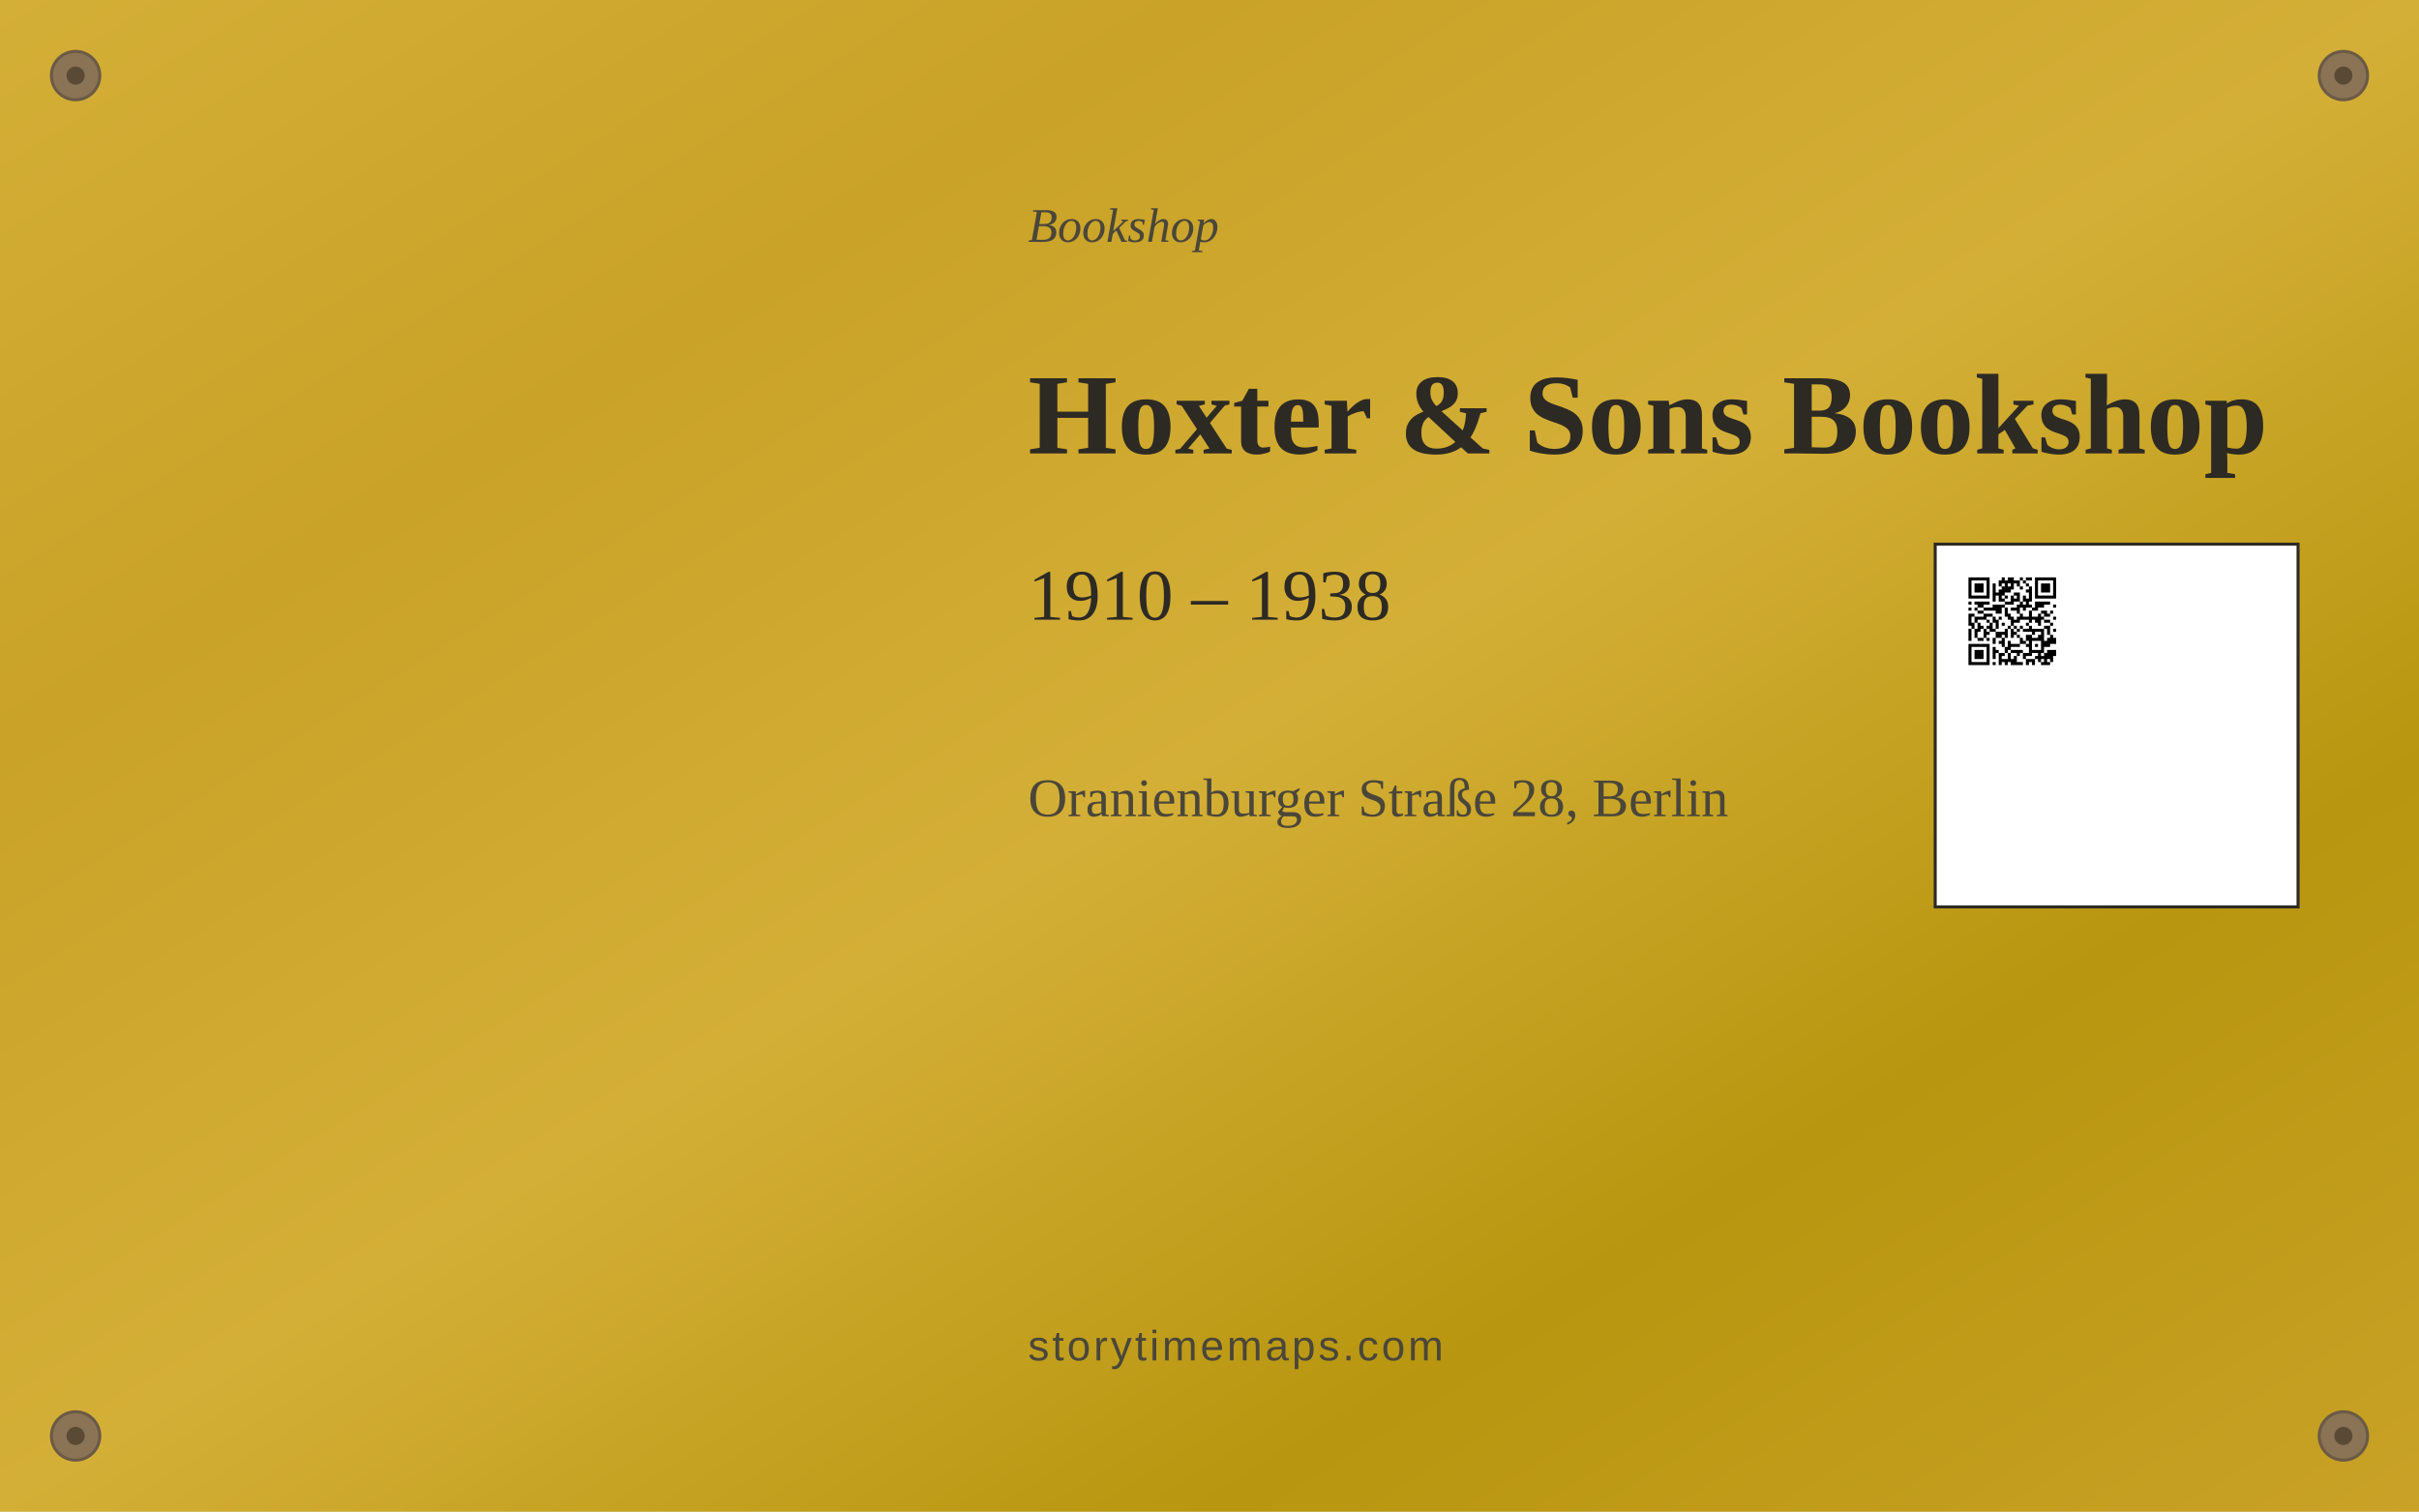
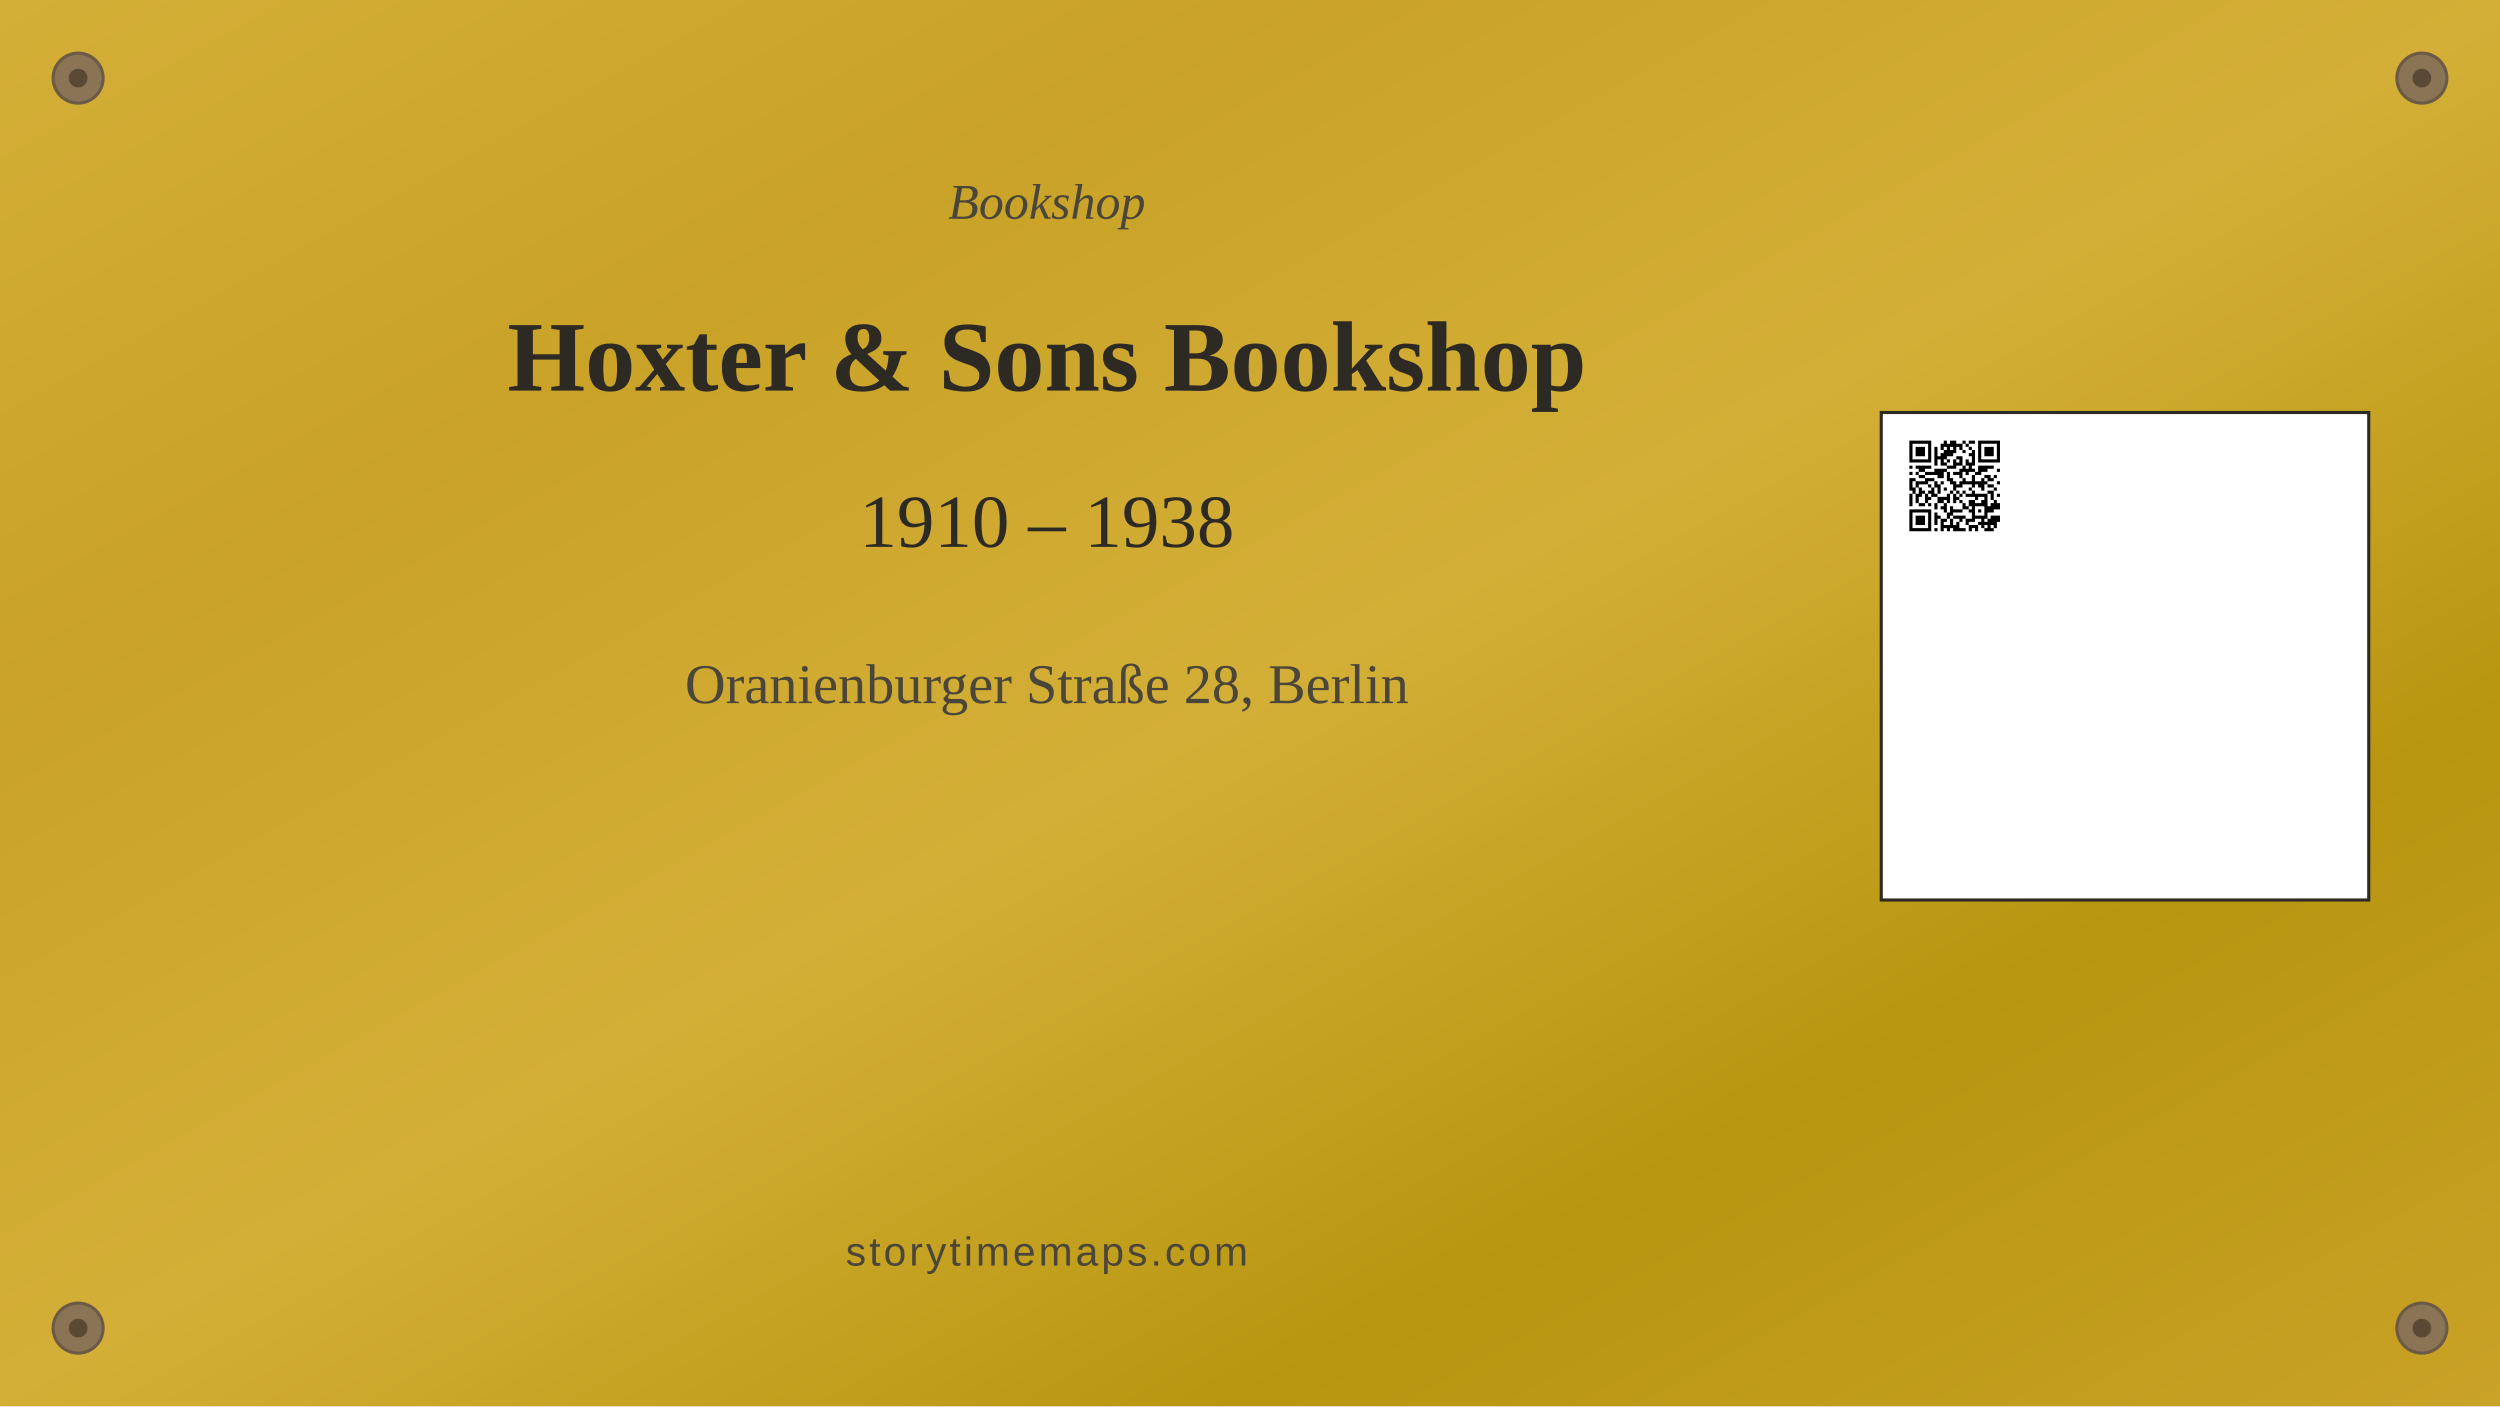
- <svg xmlns="http://www.w3.org/2000/svg" viewBox="0 0 800 500" width="800" height="500">
+ <svg xmlns="http://www.w3.org/2000/svg" viewBox="0 0 800 450" width="800" height="450">
  <defs>
    <style>
      .title { font-family: Georgia, 'Times New Roman', serif; }
      .text { font-family: Georgia, 'Times New Roman', serif; }
      .url { font-family: 'Helvetica Neue', Arial, sans-serif; }
    </style>
    <linearGradient id="brassGradient" x1="0%" y1="0%" x2="100%" y2="100%">
      <stop offset="0%" style="stop-color:#d4af37" />
      <stop offset="25%" style="stop-color:#c9a227" />
      <stop offset="50%" style="stop-color:#d4af37" />
      <stop offset="75%" style="stop-color:#b8960f" />
      <stop offset="100%" style="stop-color:#c9a227" />
    </linearGradient>
-     <filter id="noise">
-       <feTurbulence type="fractalNoise" baseFrequency="0.9" numOctaves="4" result="noise" />
-       <feColorMatrix type="saturate" values="0" />
-       <feBlend in="SourceGraphic" in2="noise" mode="multiply" />
-     </filter>
  </defs>
-   <rect width="800" height="500" fill="url(#brassGradient)" />
-   <rect width="800" height="500" fill="url(#brassGradient)" opacity="0.95" />
+   <rect width="800" height="450" fill="url(#brassGradient)" />
  <circle cx="25" cy="25" r="8" fill="#8b7355" stroke="#6b5a45" stroke-width="1" />
  <circle cx="25" cy="25" r="3" fill="#5a4a35" />
  <circle cx="775" cy="25" r="8" fill="#8b7355" stroke="#6b5a45" stroke-width="1" />
  <circle cx="775" cy="25" r="3" fill="#5a4a35" />
-   <circle cx="25" cy="475" r="8" fill="#8b7355" stroke="#6b5a45" stroke-width="1" />
-   <circle cx="25" cy="475" r="3" fill="#5a4a35" />
-   <circle cx="775" cy="475" r="8" fill="#8b7355" stroke="#6b5a45" stroke-width="1" />
-   <circle cx="775" cy="475" r="3" fill="#5a4a35" />
-   <text x="340" y="80" class="text" font-size="16" fill="#4a4639" font-style="italic">
+   <circle cx="25" cy="425" r="8" fill="#8b7355" stroke="#6b5a45" stroke-width="1" />
+   <circle cx="25" cy="425" r="3" fill="#5a4a35" />
+   <circle cx="775" cy="425" r="8" fill="#8b7355" stroke="#6b5a45" stroke-width="1" />
+   <circle cx="775" cy="425" r="3" fill="#5a4a35" />
+   <text x="335" y="70" text-anchor="middle" class="text" font-size="16" fill="#4a4639" font-style="italic">
    Bookshop
  </text>
-   <text x="340" y="150" class="title" font-size="38" fill="#2d2a24" font-weight="600">
+   <text x="335" y="125" text-anchor="middle" class="title" font-size="32" fill="#2d2a24" font-weight="600">
    Hoxter &amp; Sons Bookshop
  </text>
-   <text x="340" y="205" class="text" font-size="24" fill="#2d2a24">
+   <text x="335" y="175" text-anchor="middle" class="text" font-size="24" fill="#2d2a24">
    1910 – 1938
  </text>
-   <text x="340" y="270" class="text" font-size="18" fill="#4a4639">
+   <text x="335" y="225" text-anchor="middle" class="text" font-size="18" fill="#4a4639">
    Oranienburger Straße 28, Berlin
  </text>
-   <text x="340" y="450" class="url" font-size="14" fill="#4a4639" letter-spacing="1">
+   <text x="335" y="405" text-anchor="middle" class="url" font-size="13" fill="#4a4639" letter-spacing="1">
    storytimemaps.com
  </text>
-   <g transform="translate(650, 190)">
-     <rect x="-10" y="-10" width="120" height="120" fill="#ffffff" stroke="#2d2a24" stroke-width="1" />
+   <g transform="translate(610, 140)">
+     <rect x="-8" y="-8" width="156" height="156" fill="#ffffff" stroke="#2d2a24" stroke-width="1" />
    <g transform="translate(0, 0)">
      <path fill="#ffffff" d="M0 0h31v31H0z" />
      <path stroke="#000000" d="M1 1.5h7m4 0h1m1 0h2m2 0h1m1 0h2m1 0h7M1 2.5h1m5 0h1m3 0h7m1 0h1m3 0h1m5 0h1M1 3.5h1m1 0h3m1 0h1m1 0h1m1 0h1m1 0h1m1 0h1m1 0h1m2 0h1m2 0h1m1 0h3m1 0h1M1 4.5h1m1 0h3m1 0h1m1 0h1m2 0h4m2 0h1m2 0h1m1 0h1m1 0h3m1 0h1M1 5.5h1m1 0h3m1 0h1m1 0h1m1 0h4m5 0h2m1 0h1m1 0h3m1 0h1M1 6.5h1m5 0h1m1 0h4m3 0h2m3 0h1m1 0h1m5 0h1M1 7.5h7m1 0h1m1 0h1m1 0h1m1 0h1m1 0h1m1 0h1m1 0h1m1 0h7M9 8.5h1m1 0h2m2 0h3m1 0h3M1 9.5h1m1 0h5m5 0h3m2 0h1m1 0h1m2 0h5M4 10.5h2m3 0h4m4 0h5m1 0h3m3 0h1M1 11.5h1m1 0h1m2 0h6m1 0h1m1 0h3m1 0h1m2 0h2M4 12.5h2m4 0h2m1 0h1m3 0h1m3 0h1m3 0h2m1 0h1M1 13.5h2m3 0h3m4 0h2m3 0h1m2 0h1m2 0h1m1 0h2M1 14.5h1m1 0h4m2 0h1m1 0h1m2 0h2m1 0h9m3 0h1M1 15.5h1m1 0h1m3 0h1m1 0h2m4 0h3m3 0h1m1 0h2m1 0h2M1 16.5h2m1 0h1m3 0h1m1 0h1m1 0h1m2 0h1m4 0h1m3 0h1m3 0h1M2 17.5h1m1 0h2m1 0h2m1 0h1m3 0h1m1 0h1m1 0h1m2 0h1m4 0h2M1 18.5h1m1 0h2m1 0h1m1 0h2m3 0h1m1 0h1m1 0h1m1 0h7m1 0h1m1 0h1M1 19.5h1m1 0h1m2 0h2m2 0h4m1 0h2m5 0h1m2 0h1m1 0h1M1 20.5h1m1 0h1m2 0h1m3 0h2m1 0h1m1 0h1m1 0h1m2 0h2m2 0h2m2 0h1M1 21.5h1m2 0h2m1 0h1m1 0h1m2 0h1m5 0h1m1 0h6m1 0h3M9 22.5h1m1 0h2m1 0h1m3 0h2m1 0h1m3 0h5M1 23.5h7m4 0h1m1 0h4m2 0h2m1 0h1m1 0h3M1 24.5h1m5 0h1m1 0h1m3 0h2m6 0h1m3 0h1M1 25.5h1m1 0h3m1 0h1m1 0h2m2 0h1m1 0h4m2 0h5m1 0h3M1 26.5h1m1 0h3m1 0h1m1 0h1m1 0h2m1 0h1m2 0h1m1 0h3m2 0h1m1 0h4M1 27.5h1m1 0h3m1 0h1m1 0h1m1 0h1m2 0h1m1 0h1m2 0h1m3 0h6M1 28.5h1m5 0h1m3 0h6m3 0h3m1 0h1m1 0h1m1 0h1M1 29.5h7m1 0h1m1 0h1m1 0h1m1 0h4m1 0h1m1 0h1m2 0h3" />
    </g>
  </g>
</svg>
